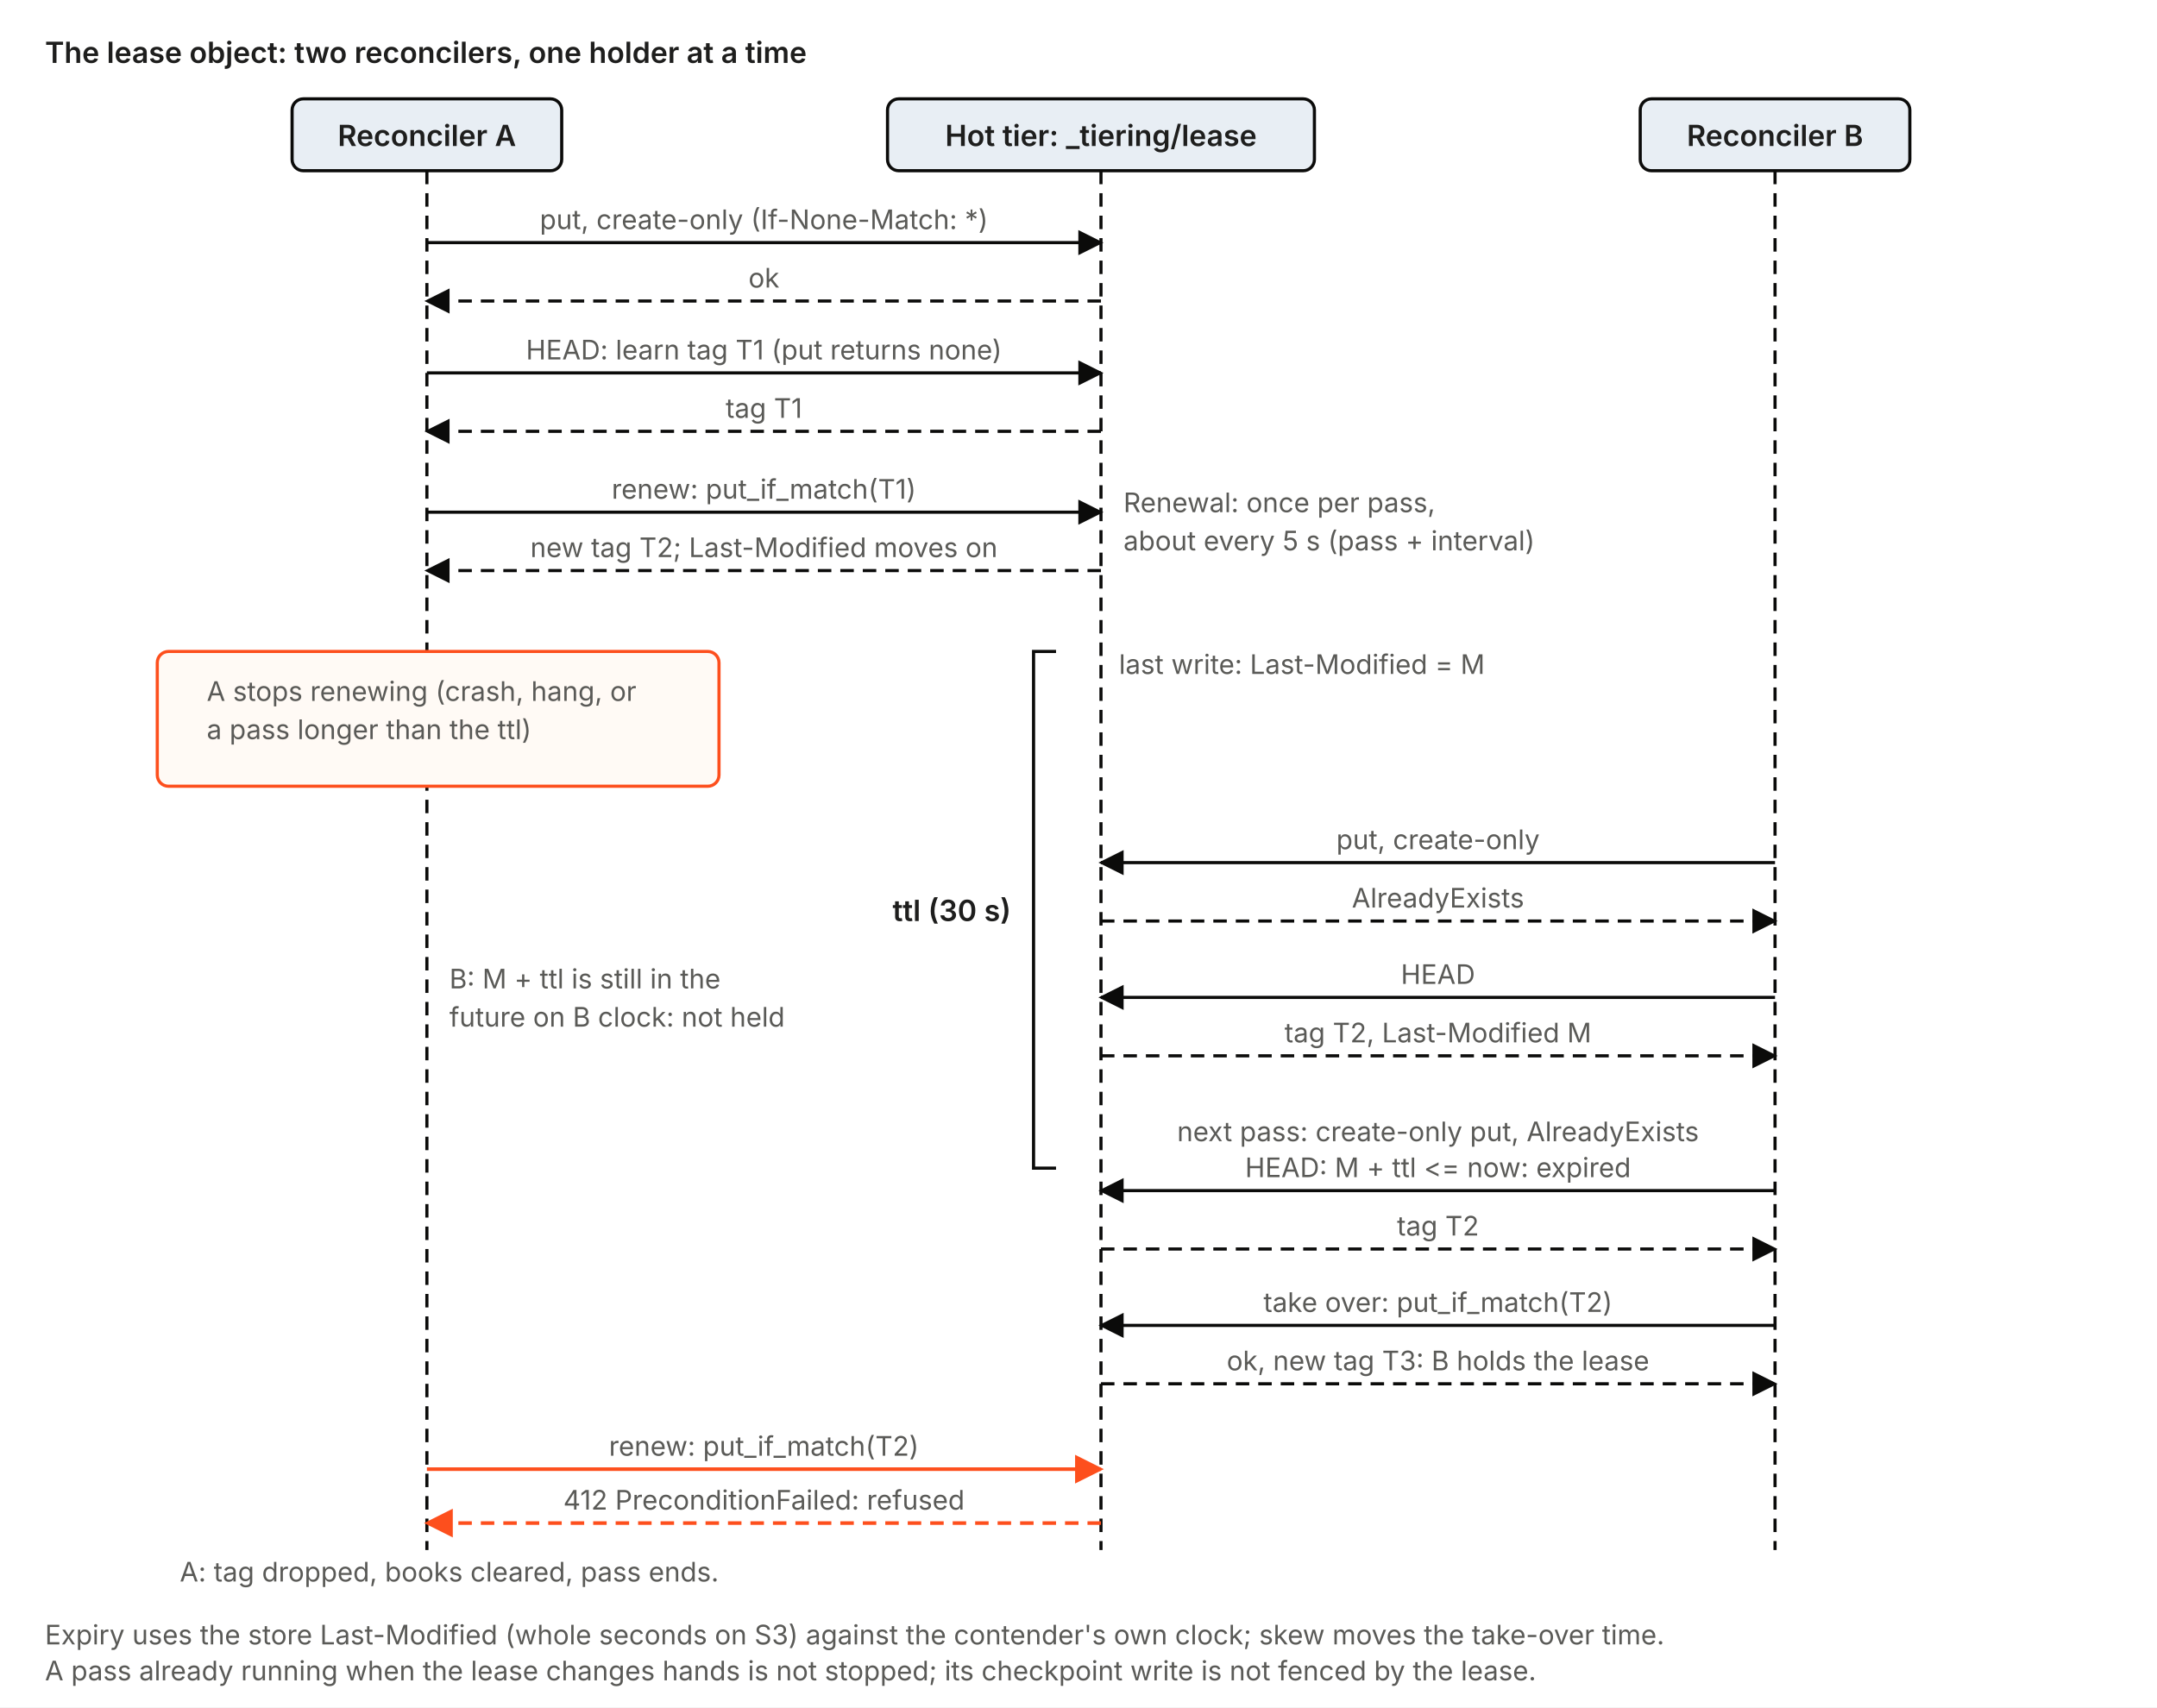
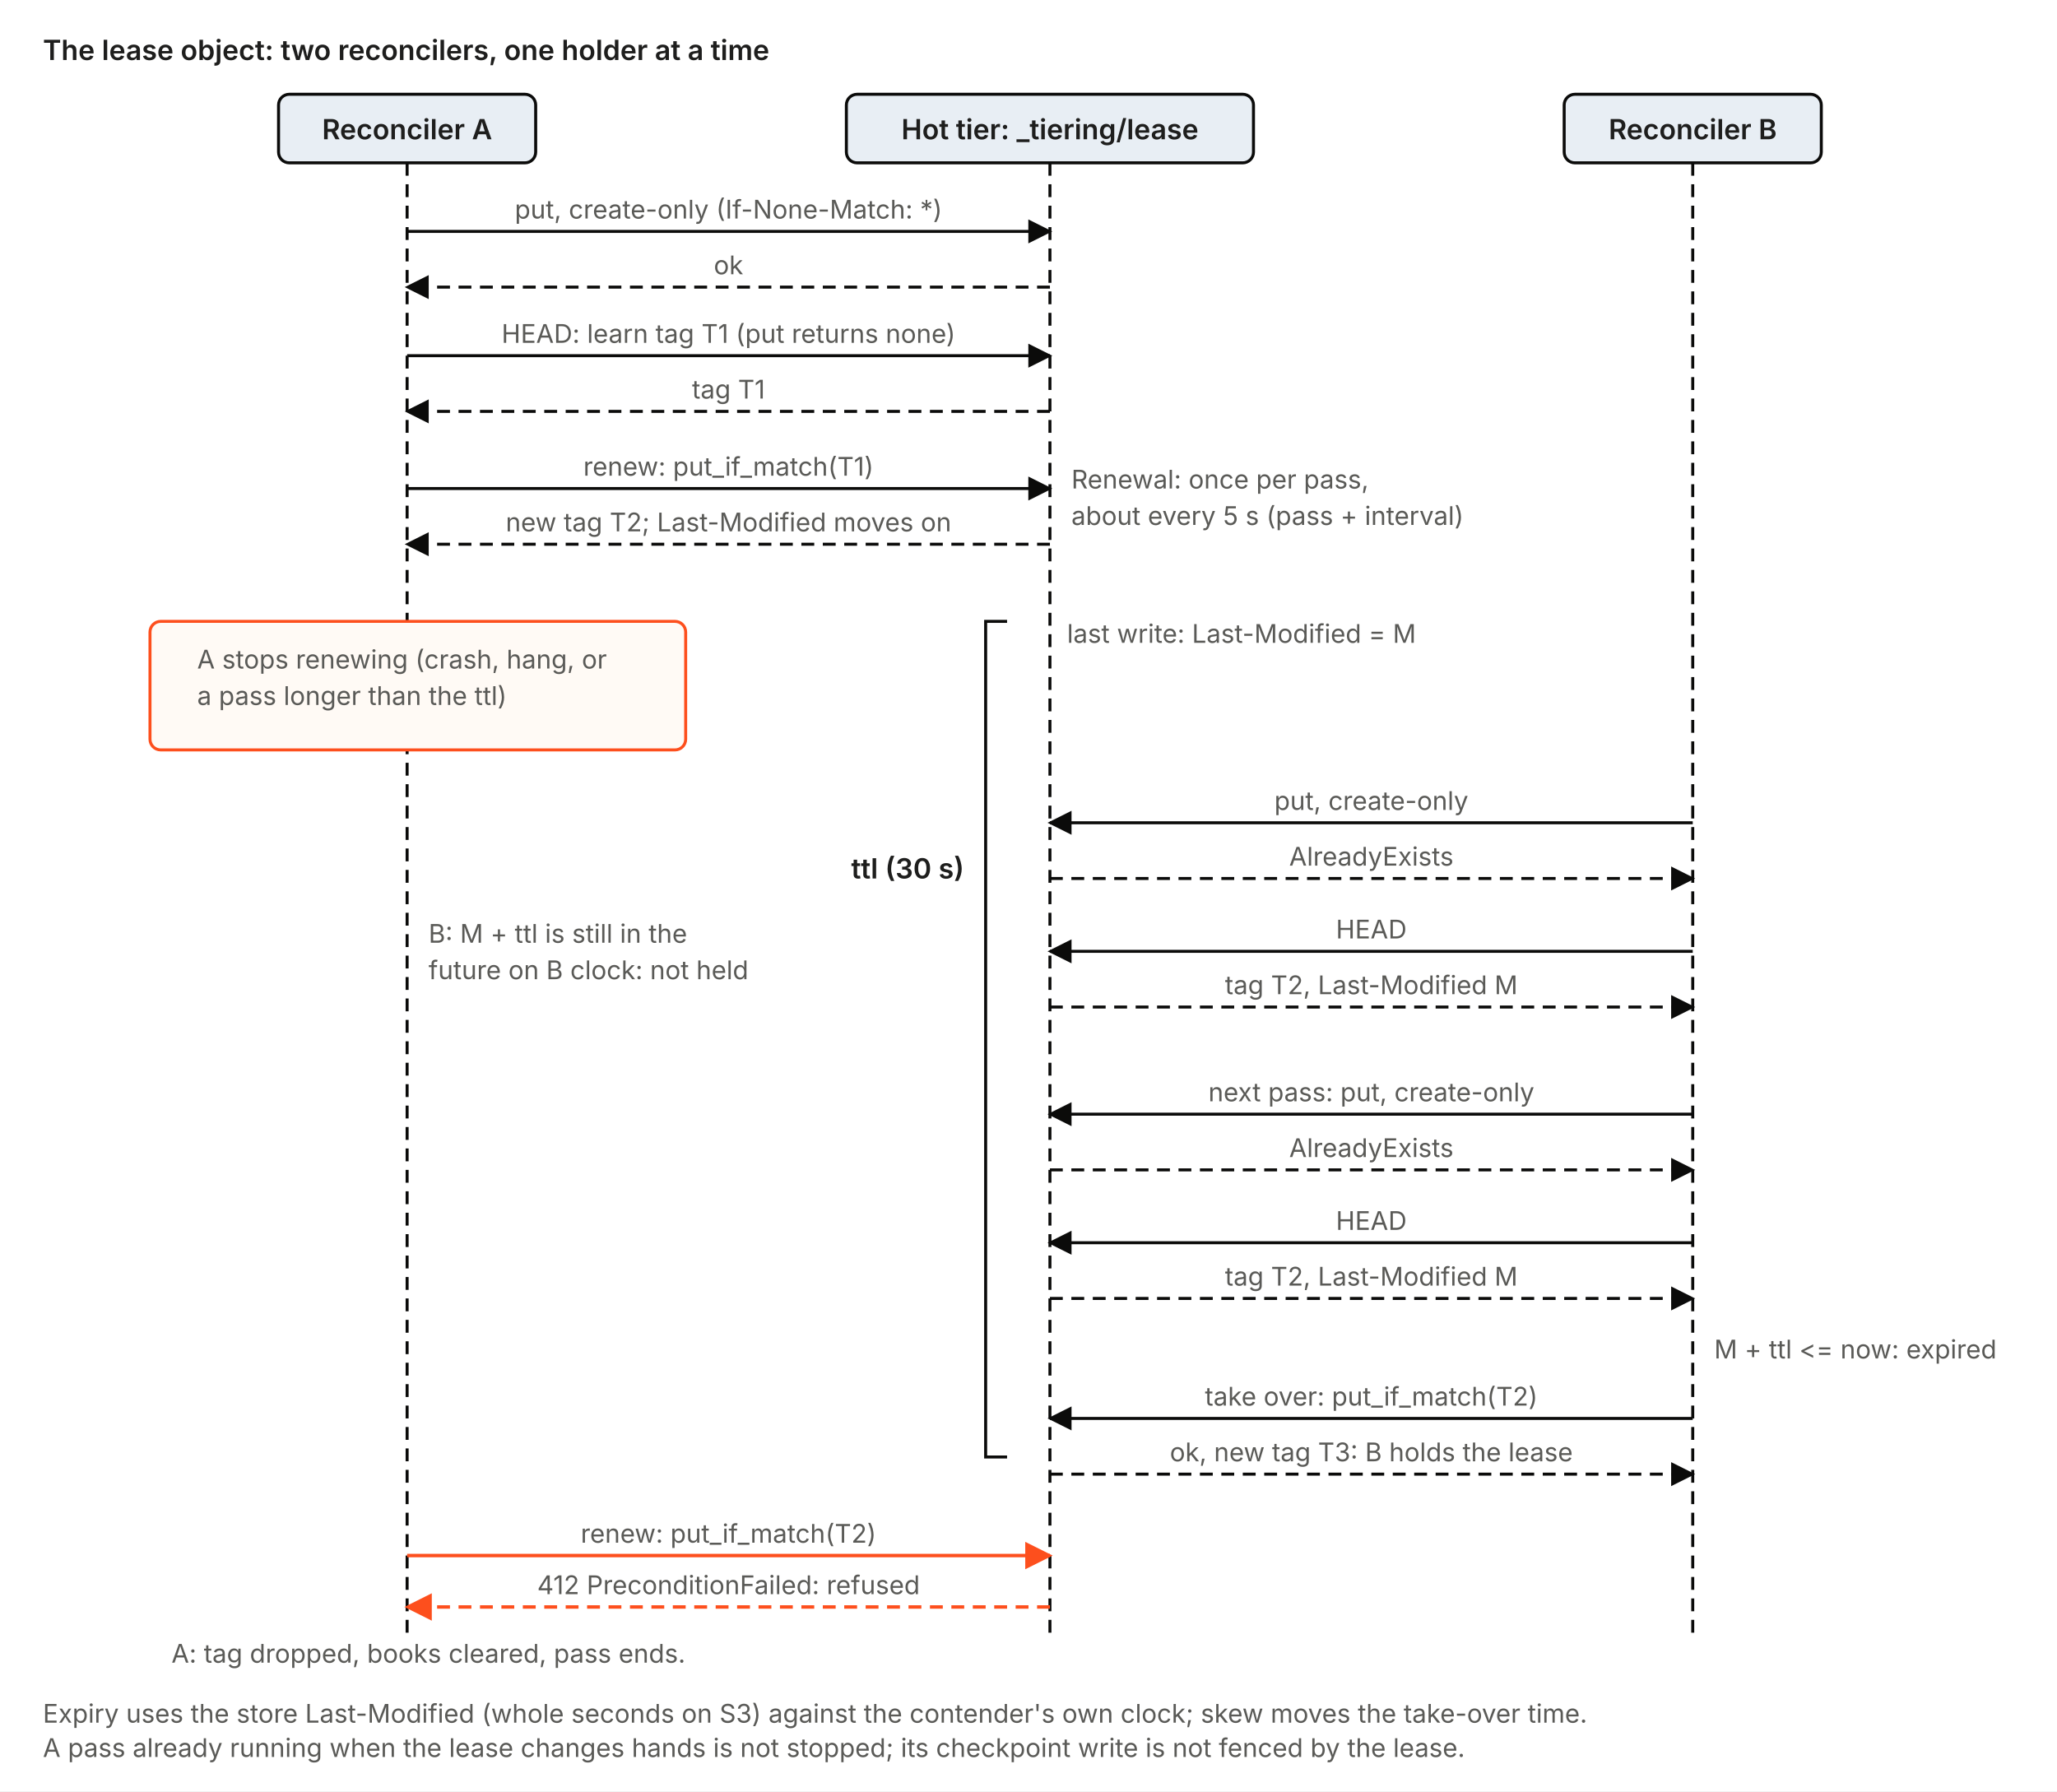
- <svg xmlns="http://www.w3.org/2000/svg" viewBox="0 0 960 760" width="960" height="760" role="img" aria-label="Timeline: A acquires create-only, renews with If-Match, stops; expiry is judged on the store Last-Modified plus ttl; B takes over with If-Match; A late renewal is refused.">
+ <svg xmlns="http://www.w3.org/2000/svg" viewBox="0 0 960 836" width="960" height="836" role="img" aria-label="Timeline: A acquires create-only, renews with If-Match, stops; expiry is judged on the store Last-Modified plus ttl; B takes over with If-Match; A late renewal is refused.">
  <defs>
    <marker id="lease-ak" viewBox="0 0 10 10" refX="9" refY="5" markerWidth="8" markerHeight="8" orient="auto">
      <path d="M0,0 L10,5 L0,10 z" fill="#0B0B0A" />
    </marker>
    <marker id="lease-ao" viewBox="0 0 10 10" refX="9" refY="5" markerWidth="8" markerHeight="8" orient="auto">
      <path d="M0,0 L10,5 L0,10 z" fill="#FD4F1D" />
    </marker>
  </defs>
  <style>
.box{fill:#FFFFFF;stroke:#0B0B0A;stroke-width:1.4}
.box-b{fill:#E8EEF4;stroke:#0B0B0A;stroke-width:1.4}
.box-o{fill:#FFFAF5;stroke:#FD4F1D;stroke-width:1.4}
.ln{stroke:#0B0B0A;fill:none;stroke-width:1.4}
.ln-d{stroke:#0B0B0A;fill:none;stroke-width:1.4;stroke-dasharray:6 4}
.ln-o{stroke:#FD4F1D;fill:none;stroke-width:1.6}
.ln-od{stroke:#FD4F1D;fill:none;stroke-width:1.6;stroke-dasharray:6 4}
text{fill:#1E1E1D;font-family:system-ui,-apple-system,'Segoe UI',sans-serif;font-size:13px}
.b{font-weight:600}
.t-m{fill:#5A5A57;font-size:12px}
.lbl{paint-order:stroke;stroke:#FFFFFF;stroke-width:4px;stroke-linejoin:round}
</style>
-   <rect x="0" y="0" width="960" height="760" fill="#FFFFFF" />
+   <rect x="0" y="0" width="960" height="836" fill="#FFFFFF" />
  <text x="20" y="28" class="b" font-size="16">The lease object: two reconcilers, one holder at a time</text>
  <rect x="130" y="44" width="120" height="32" rx="5" class="box-b" />
  <text x="190" y="65" class="b" text-anchor="middle">Reconciler A</text>
-   <line x1="190" y1="76" x2="190" y2="690" class="ln-d" />
+   <line x1="190" y1="76" x2="190" y2="762" class="ln-d" />
  <rect x="395" y="44" width="190" height="32" rx="5" class="box-b" />
  <text x="490" y="65" class="b" text-anchor="middle">Hot tier: _tiering/lease</text>
-   <line x1="490" y1="76" x2="490" y2="690" class="ln-d" />
+   <line x1="490" y1="76" x2="490" y2="762" class="ln-d" />
  <rect x="730" y="44" width="120" height="32" rx="5" class="box-b" />
  <text x="790" y="65" class="b" text-anchor="middle">Reconciler B</text>
-   <line x1="790" y1="76" x2="790" y2="690" class="ln-d" />
+   <line x1="790" y1="76" x2="790" y2="762" class="ln-d" />
  <line x1="190" y1="108" x2="490" y2="108" class="ln" marker-end="url(#lease-ak)" />
  <text x="340" y="102" class="t-m lbl" text-anchor="middle">put, create-only (If-None-Match: *)</text>
  <line x1="490" y1="134" x2="190" y2="134" class="ln-d" marker-end="url(#lease-ak)" />
  <text x="340" y="128" class="t-m lbl" text-anchor="middle">ok</text>
  <line x1="190" y1="166" x2="490" y2="166" class="ln" marker-end="url(#lease-ak)" />
  <text x="340" y="160" class="t-m lbl" text-anchor="middle">HEAD: learn tag T1 (put returns none)</text>
  <line x1="490" y1="192" x2="190" y2="192" class="ln-d" marker-end="url(#lease-ak)" />
  <text x="340" y="186" class="t-m lbl" text-anchor="middle">tag T1</text>
  <line x1="190" y1="228" x2="490" y2="228" class="ln" marker-end="url(#lease-ak)" />
  <text x="340" y="222" class="t-m lbl" text-anchor="middle">renew: put_if_match(T1)</text>
  <line x1="490" y1="254" x2="190" y2="254" class="ln-d" marker-end="url(#lease-ak)" />
  <text x="340" y="248" class="t-m lbl" text-anchor="middle">new tag T2; Last-Modified moves on</text>
  <text x="500" y="228" class="t-m">Renewal: once per pass,</text>
  <text x="500" y="245" class="t-m">about every 5 s (pass + interval)</text>
  <rect x="70" y="290" width="250" height="60" rx="5" class="box-o" />
  <text x="92" y="312" class="t-m">A stops renewing (crash, hang, or</text>
  <text x="92" y="329" class="t-m">a pass longer than the ttl)</text>
  <text x="498" y="300" class="t-m">last write: Last-Modified = M</text>
  <line x1="790" y1="384" x2="490" y2="384" class="ln" marker-end="url(#lease-ak)" />
  <text x="640" y="378" class="t-m lbl" text-anchor="middle">put, create-only</text>
  <line x1="490" y1="410" x2="790" y2="410" class="ln-d" marker-end="url(#lease-ak)" />
  <text x="640" y="404" class="t-m lbl" text-anchor="middle">AlreadyExists</text>
  <line x1="790" y1="444" x2="490" y2="444" class="ln" marker-end="url(#lease-ak)" />
  <text x="640" y="438" class="t-m lbl" text-anchor="middle">HEAD</text>
  <line x1="490" y1="470" x2="790" y2="470" class="ln-d" marker-end="url(#lease-ak)" />
  <text x="640" y="464" class="t-m lbl" text-anchor="middle">tag T2, Last-Modified M</text>
  <text x="200" y="440" class="t-m">B: M + ttl is still in the</text>
  <text x="200" y="457" class="t-m">future on B clock: not held</text>
-   <polyline points="470,290 460,290 460,520 470,520" class="ln" />
+   <polyline points="470,290 460,290 460,680 470,680" class="ln" />
  <text x="450" y="410" class="b" text-anchor="end">ttl (30 s)</text>
-   <text x="640" y="508" class="t-m lbl" text-anchor="middle">next pass: create-only put, AlreadyExists</text>
-   <line x1="790" y1="530" x2="490" y2="530" class="ln" marker-end="url(#lease-ak)" />
-   <text x="640" y="524" class="t-m lbl" text-anchor="middle">HEAD: M + ttl &lt;= now: expired</text>
-   <line x1="490" y1="556" x2="790" y2="556" class="ln-d" marker-end="url(#lease-ak)" />
-   <text x="640" y="550" class="t-m lbl" text-anchor="middle">tag T2</text>
-   <line x1="790" y1="590" x2="490" y2="590" class="ln" marker-end="url(#lease-ak)" />
-   <text x="640" y="584" class="t-m lbl" text-anchor="middle">take over: put_if_match(T2)</text>
-   <line x1="490" y1="616" x2="790" y2="616" class="ln-d" marker-end="url(#lease-ak)" />
-   <text x="640" y="610" class="t-m lbl" text-anchor="middle">ok, new tag T3: B holds the lease</text>
-   <line x1="190" y1="654" x2="490" y2="654" class="ln-o" marker-end="url(#lease-ao)" />
-   <text x="340" y="648" class="t-m lbl" text-anchor="middle">renew: put_if_match(T2)</text>
-   <line x1="490" y1="678" x2="190" y2="678" class="ln-od" marker-end="url(#lease-ao)" />
-   <text x="340" y="672" class="t-m lbl" text-anchor="middle">412 PreconditionFailed: refused</text>
-   <text x="80" y="704" class="t-m">A: tag dropped, books cleared, pass ends.</text>
-   <text x="20" y="732" class="t-m">Expiry uses the store Last-Modified (whole seconds on S3) against the contender's own clock; skew moves the take-over time.</text>
-   <text x="20" y="748" class="t-m">A pass already running when the lease changes hands is not stopped; its checkpoint write is not fenced by the lease.</text>
+   <line x1="790" y1="520" x2="490" y2="520" class="ln" marker-end="url(#lease-ak)" />
+   <text x="640" y="514" class="t-m lbl" text-anchor="middle">next pass: put, create-only</text>
+   <line x1="490" y1="546" x2="790" y2="546" class="ln-d" marker-end="url(#lease-ak)" />
+   <text x="640" y="540" class="t-m lbl" text-anchor="middle">AlreadyExists</text>
+   <line x1="790" y1="580" x2="490" y2="580" class="ln" marker-end="url(#lease-ak)" />
+   <text x="640" y="574" class="t-m lbl" text-anchor="middle">HEAD</text>
+   <line x1="490" y1="606" x2="790" y2="606" class="ln-d" marker-end="url(#lease-ak)" />
+   <text x="640" y="600" class="t-m lbl" text-anchor="middle">tag T2, Last-Modified M</text>
+   <text x="800" y="634" class="t-m lbl">M + ttl &lt;= now: expired</text>
+   <line x1="790" y1="662" x2="490" y2="662" class="ln" marker-end="url(#lease-ak)" />
+   <text x="640" y="656" class="t-m lbl" text-anchor="middle">take over: put_if_match(T2)</text>
+   <line x1="490" y1="688" x2="790" y2="688" class="ln-d" marker-end="url(#lease-ak)" />
+   <text x="640" y="682" class="t-m lbl" text-anchor="middle">ok, new tag T3: B holds the lease</text>
+   <line x1="190" y1="726" x2="490" y2="726" class="ln-o" marker-end="url(#lease-ao)" />
+   <text x="340" y="720" class="t-m lbl" text-anchor="middle">renew: put_if_match(T2)</text>
+   <line x1="490" y1="750" x2="190" y2="750" class="ln-od" marker-end="url(#lease-ao)" />
+   <text x="340" y="744" class="t-m lbl" text-anchor="middle">412 PreconditionFailed: refused</text>
+   <text x="80" y="776" class="t-m">A: tag dropped, books cleared, pass ends.</text>
+   <text x="20" y="804" class="t-m">Expiry uses the store Last-Modified (whole seconds on S3) against the contender's own clock; skew moves the take-over time.</text>
+   <text x="20" y="820" class="t-m">A pass already running when the lease changes hands is not stopped; its checkpoint write is not fenced by the lease.</text>
</svg>
